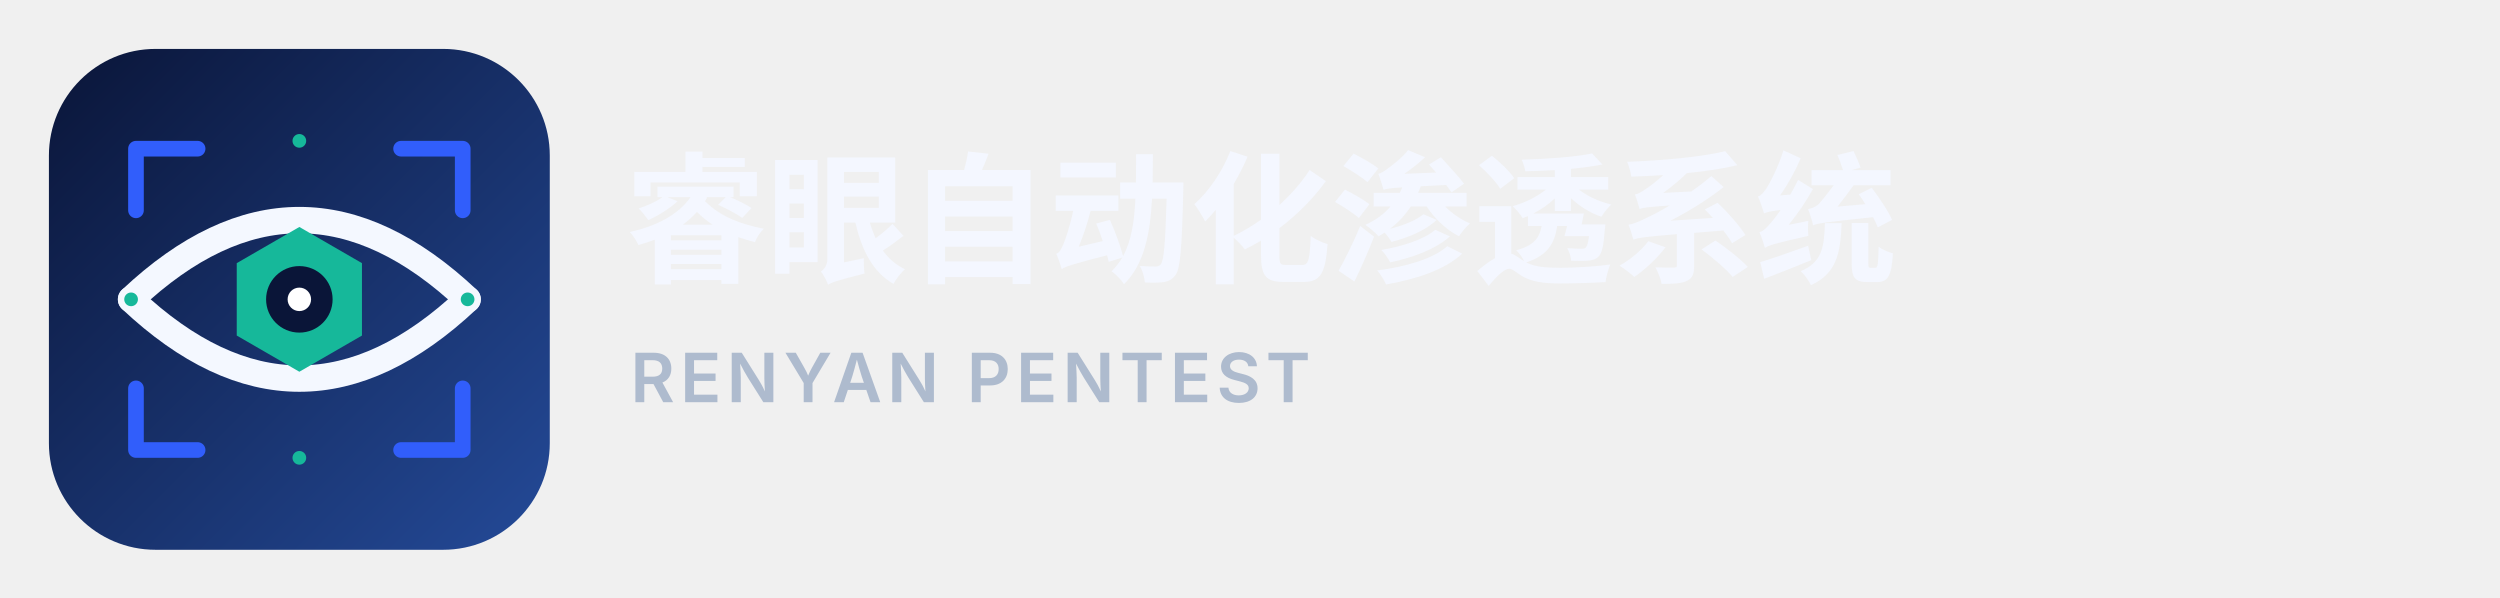
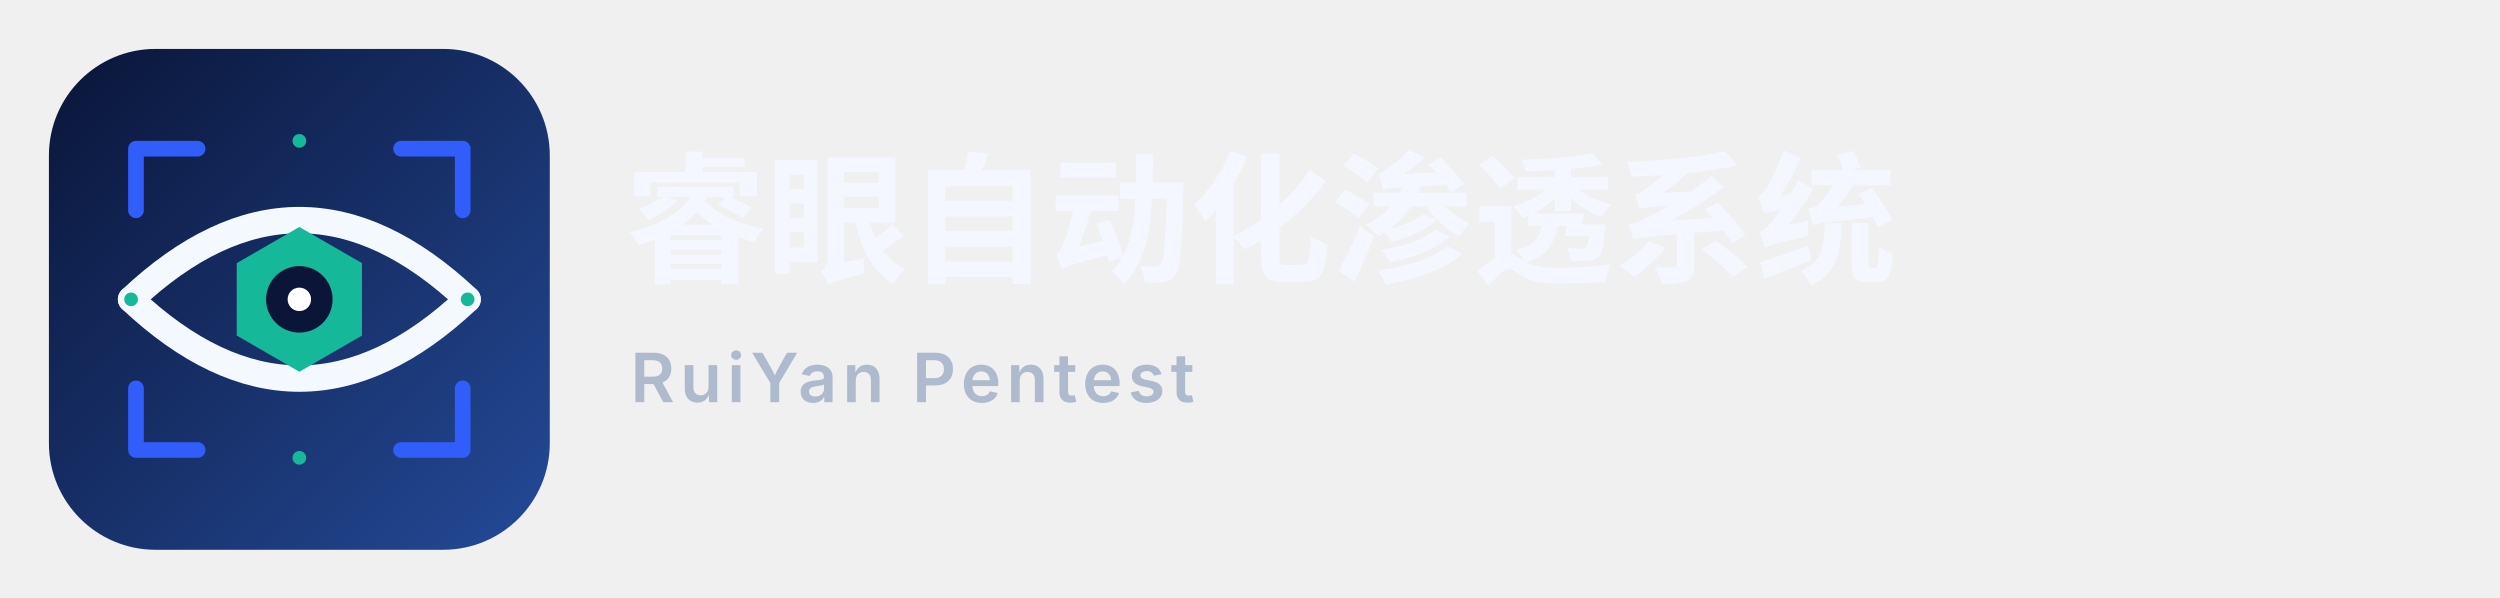
<svg xmlns="http://www.w3.org/2000/svg" viewBox="0 0 920 220" role="img" aria-labelledby="title">
  <g transform="translate(18 18) scale(.18)">
    <defs>
      <linearGradient id="wordmark-dark-background" x1="0" y1="0" x2="1" y2="1">
        <stop offset="0" stop-color="#0A1538" />
        <stop offset="1" stop-color="#244A98" />
      </linearGradient>
    </defs>
    <rect width="1024" height="1024" rx="218" fill="url(#wordmark-dark-background)" />
    <path d="M168 512 Q512 188 856 512" fill="none" stroke="#F4F8FF" stroke-width="54" stroke-linecap="round" />
    <path d="M168 512 Q512 836 856 512" fill="none" stroke="#F4F8FF" stroke-width="54" stroke-linecap="round" />
    <path d="M512 364 640 438 640 586 512 660 384 586 384 438Z" fill="#16B89A" />
    <circle cx="512" cy="512" r="68" fill="#0A1538" />
    <circle cx="512" cy="512" r="24" fill="#FFFFFF" />
    <path d="M304 204H178V330 M720 204H846V330 M304 820H178V694 M720 820H846V694" fill="none" stroke="#315EFB" stroke-width="32" stroke-linecap="round" stroke-linejoin="round" />
    <g fill="#16B89A">
      <circle cx="168" cy="512" r="14" />
      <circle cx="856" cy="512" r="14" />
      <circle cx="512" cy="188" r="14" />
      <circle cx="512" cy="836" r="14" />
    </g>
  </g>
  <text x="230" y="100" fill="#F4F7FF" font-family="Microsoft YaHei, PingFang SC, Noto Sans CJK SC, sans-serif" font-size="52" font-weight="700">睿眼自动化渗透系统</text>
-   <text x="232" y="148" fill="#AEBBCE" font-family="Inter, Segoe UI, sans-serif" font-size="25" font-weight="600" letter-spacing="2">RENYAN PENTEST</text>
+   <text x="232" y="148" fill="#AEBBCE" font-family="Inter, Segoe UI, sans-serif" font-size="25" font-weight="600" letter-spacing="2">RuiYan Pentest</text>
</svg>
